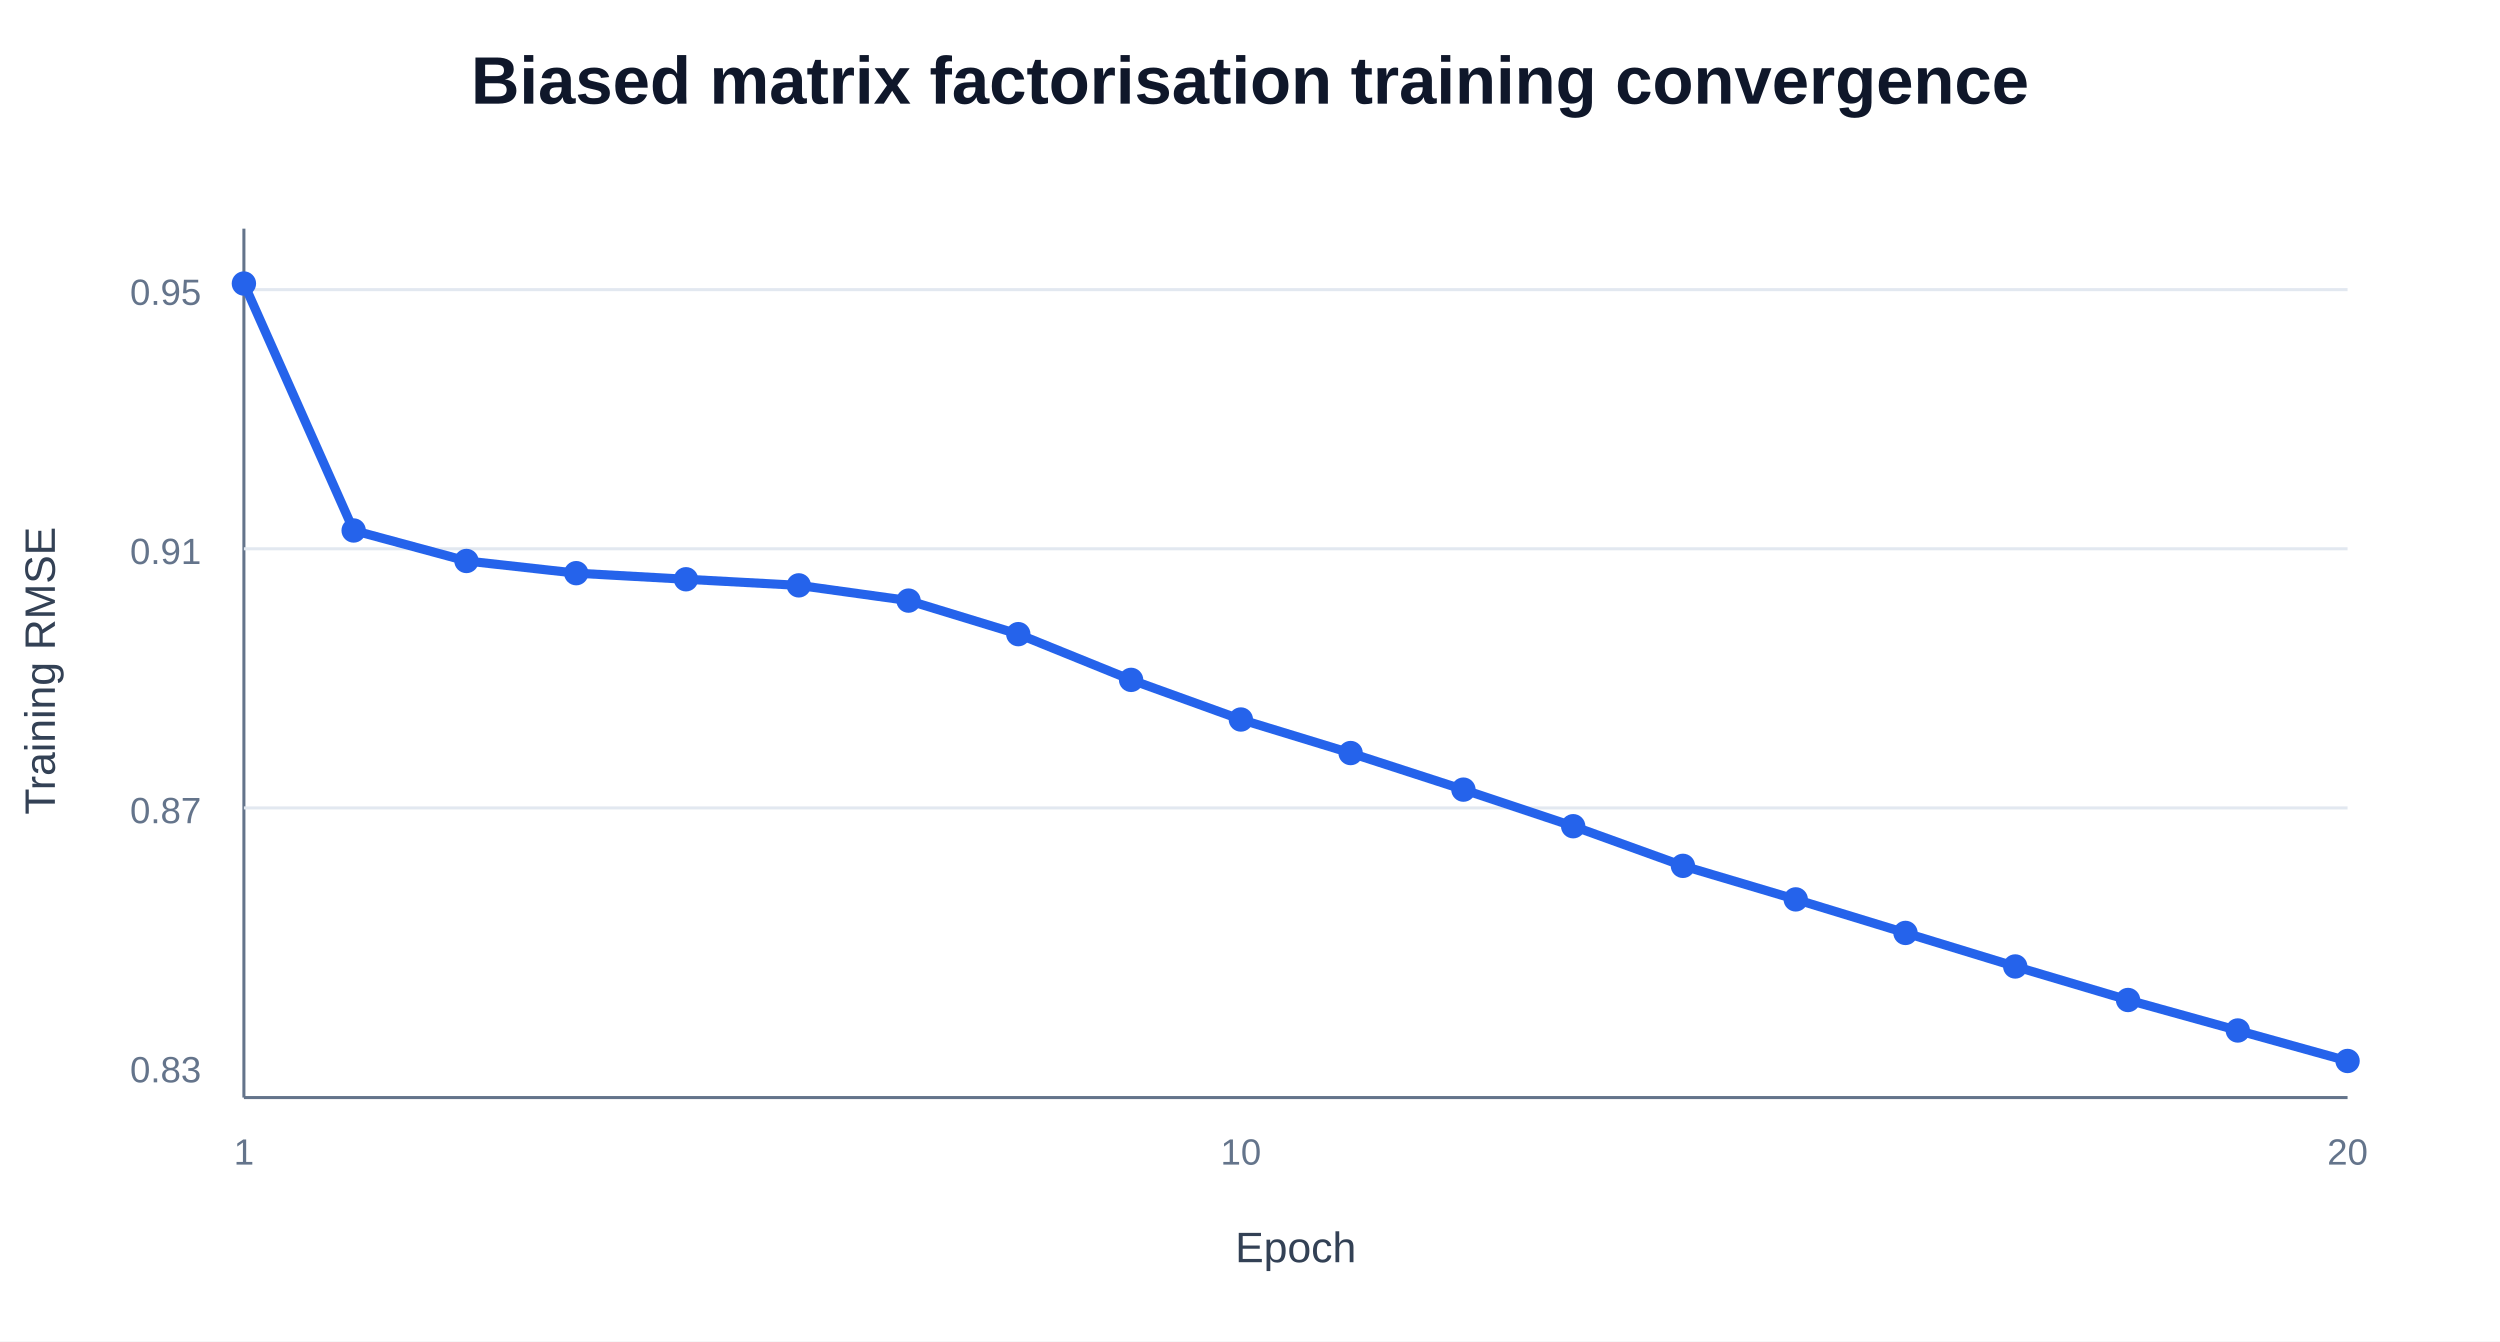
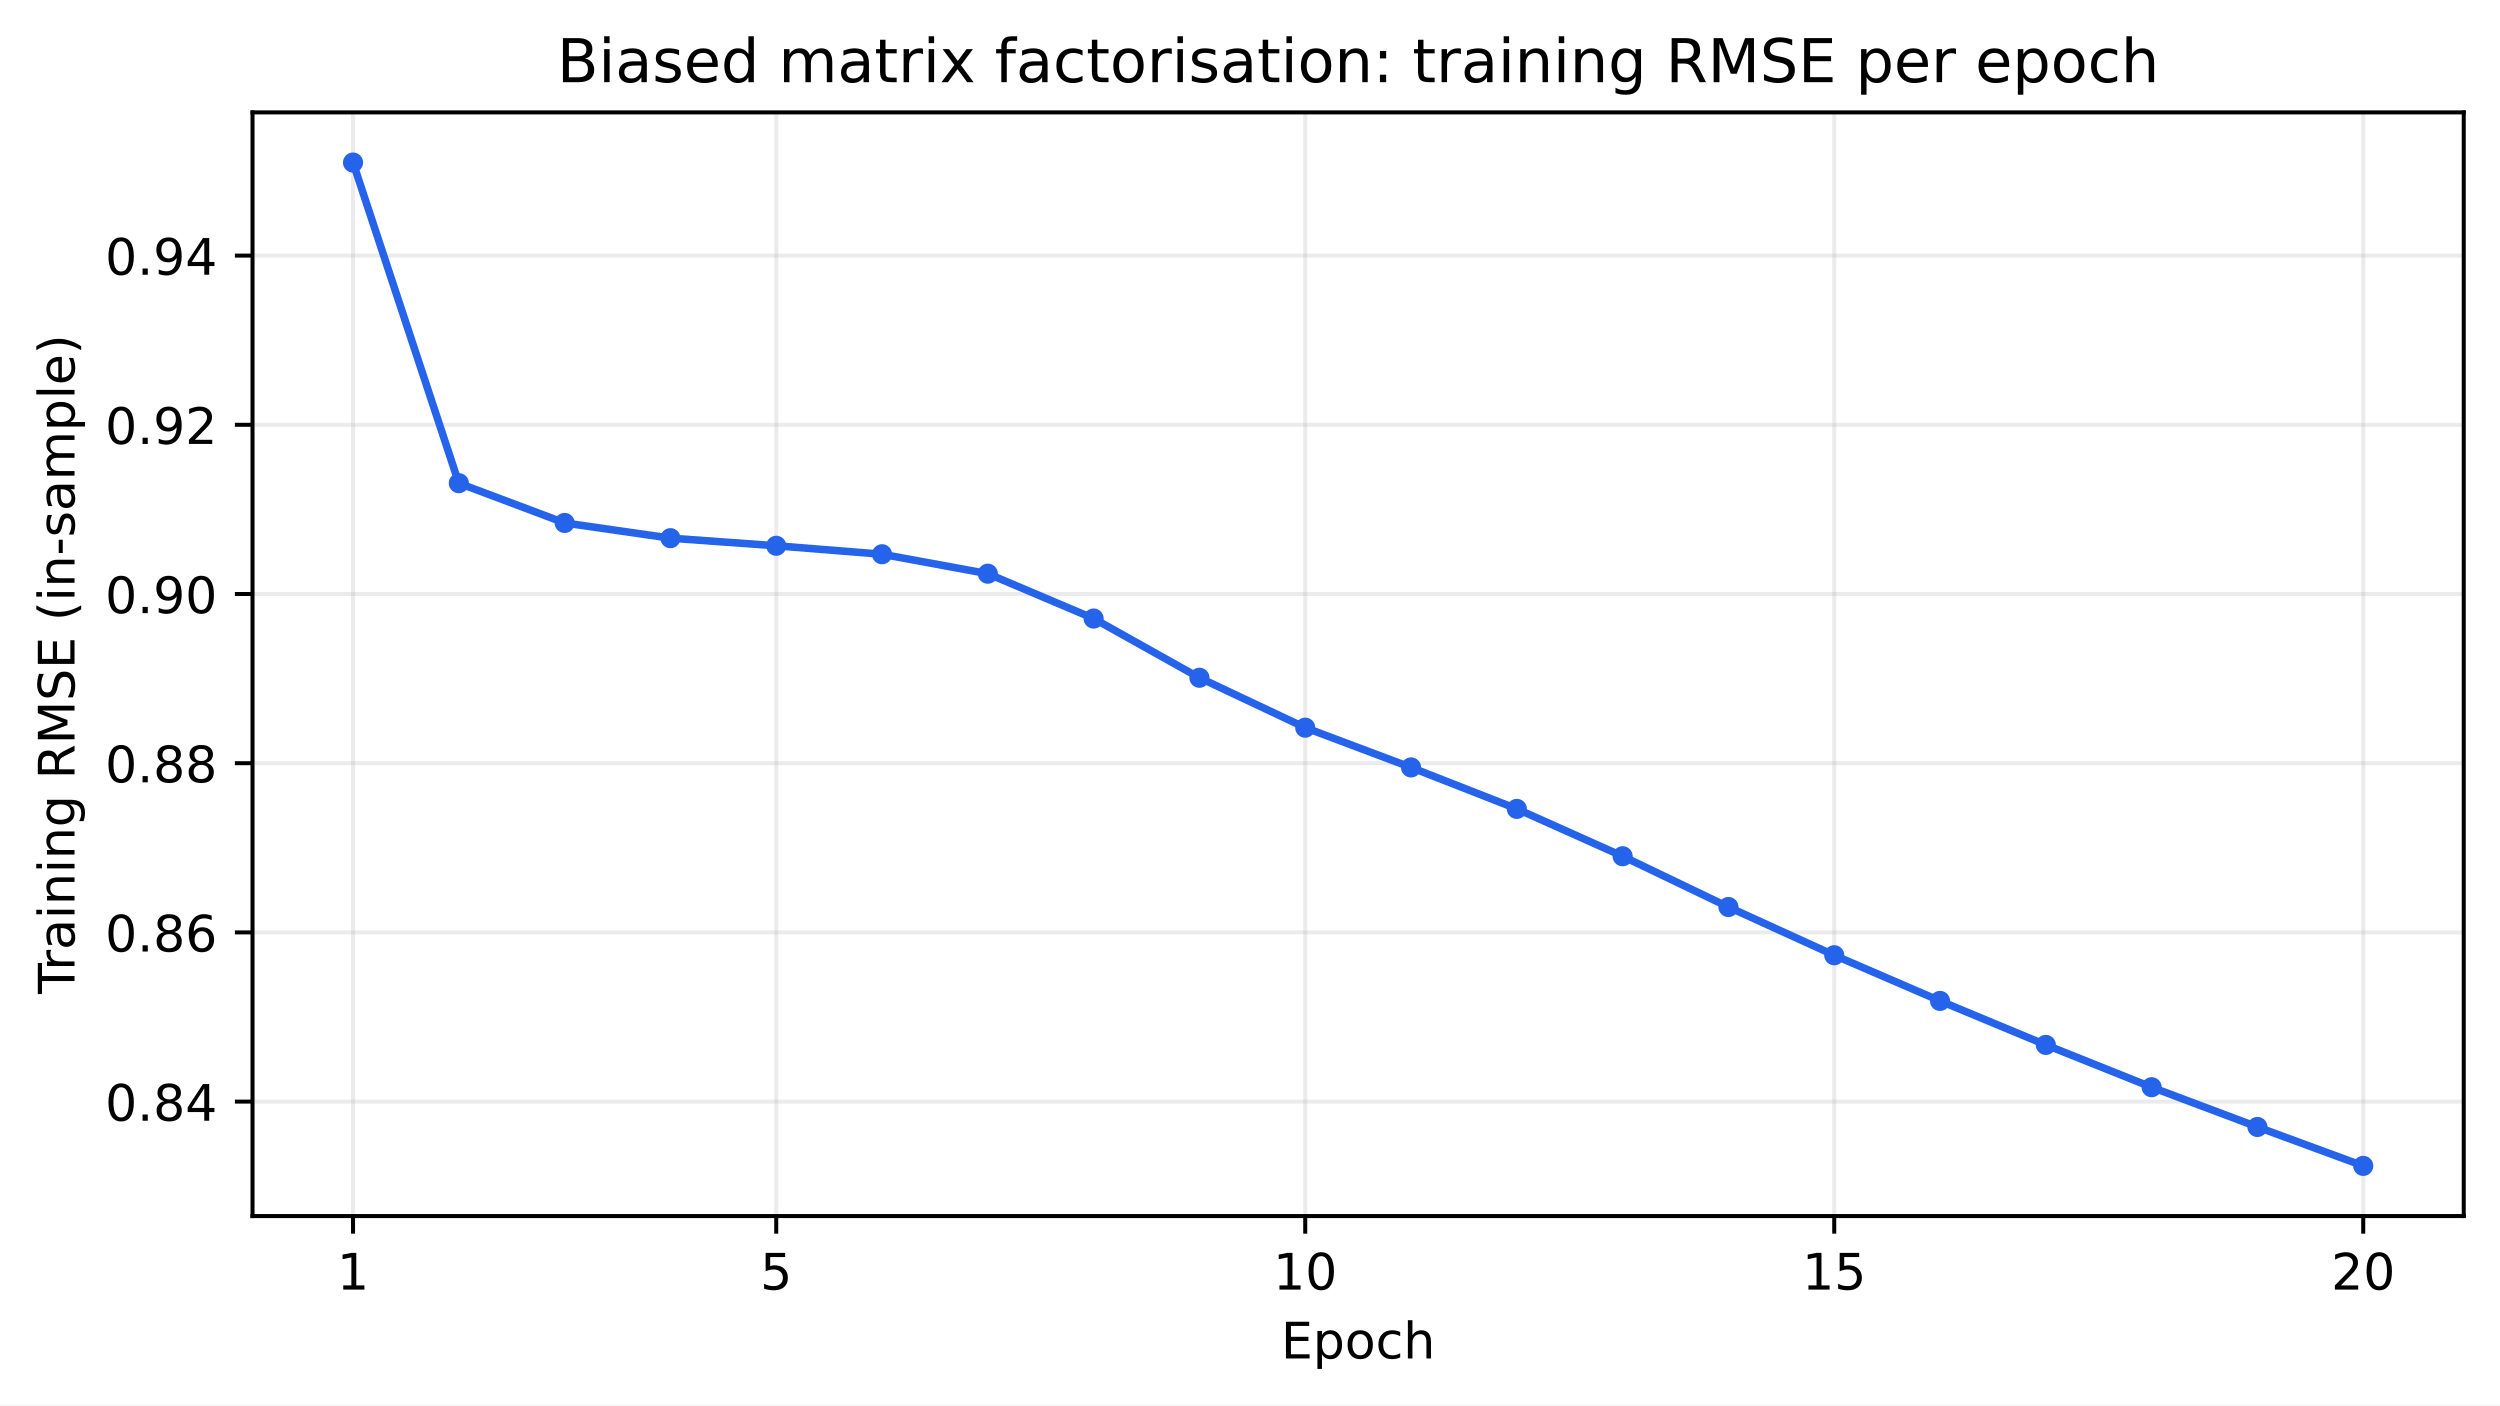
- <svg xmlns="http://www.w3.org/2000/svg" width="820" height="440" viewBox="0 0 820 440" role="img" aria-labelledby="title desc">
-   <rect width="820" height="440" fill="#ffffff" />
-   <g font-family="Arial, sans-serif">
-     <text x="410" y="34" text-anchor="middle" font-size="22" font-weight="700" fill="#0f172a">Biased matrix factorisation training convergence</text>
-     <line x1="80" y1="360" x2="770" y2="360" stroke="#64748b" />
-     <line x1="80" y1="75" x2="80" y2="360" stroke="#64748b" />
-     <line x1="80" y1="95" x2="770" y2="95" stroke="#e2e8f0" />
-     <line x1="80" y1="180" x2="770" y2="180" stroke="#e2e8f0" />
-     <line x1="80" y1="265" x2="770" y2="265" stroke="#e2e8f0" />
-     <text x="66" y="100" text-anchor="end" font-size="12" fill="#64748b">0.95</text>
-     <text x="66" y="185" text-anchor="end" font-size="12" fill="#64748b">0.91</text>
-     <text x="66" y="270" text-anchor="end" font-size="12" fill="#64748b">0.87</text>
-     <text x="66" y="355" text-anchor="end" font-size="12" fill="#64748b">0.83</text>
-     <polyline fill="none" stroke="#2563eb" stroke-width="3" points="80,93 116,174 153,184 189,188 225,190 262,192 298,197 334,208 371,223 407,236 443,247 480,259 516,271 552,284 589,295 625,306 661,317 698,328 734,338 770,348" />
-     <g fill="#2563eb">
-       <circle cx="80" cy="93" r="4" />
-       <circle cx="116" cy="174" r="4" />
-       <circle cx="153" cy="184" r="4" />
-       <circle cx="189" cy="188" r="4" />
-       <circle cx="225" cy="190" r="4" />
-       <circle cx="262" cy="192" r="4" />
-       <circle cx="298" cy="197" r="4" />
-       <circle cx="334" cy="208" r="4" />
-       <circle cx="371" cy="223" r="4" />
-       <circle cx="407" cy="236" r="4" />
-       <circle cx="443" cy="247" r="4" />
-       <circle cx="480" cy="259" r="4" />
-       <circle cx="516" cy="271" r="4" />
-       <circle cx="552" cy="284" r="4" />
-       <circle cx="589" cy="295" r="4" />
-       <circle cx="625" cy="306" r="4" />
-       <circle cx="661" cy="317" r="4" />
-       <circle cx="698" cy="328" r="4" />
-       <circle cx="734" cy="338" r="4" />
-       <circle cx="770" cy="348" r="4" />
+ <svg xmlns="http://www.w3.org/2000/svg" xmlns:xlink="http://www.w3.org/1999/xlink" width="496.434pt" height="279.034pt" viewBox="0 0 496.434 279.034" version="1.1">
+   <defs>
+     <style type="text/css">*{stroke-linejoin: round; stroke-linecap: butt}</style>
+   </defs>
+   <g id="figure_1">
+     <g id="patch_1">
+       <path d="M -0 279.034  L 496.434 279.034  L 496.434 0  L -0 0  z " style="fill: #ffffff" />
    </g>
-     <text x="80" y="382" text-anchor="middle" font-size="12" fill="#64748b">1</text>
-     <text x="407" y="382" text-anchor="middle" font-size="12" fill="#64748b">10</text>
-     <text x="770" y="382" text-anchor="middle" font-size="12" fill="#64748b">20</text>
-     <text x="425" y="414" text-anchor="middle" font-size="14" fill="#334155">Epoch</text>
-     <text x="18" y="220" transform="rotate(-90 18 220)" text-anchor="middle" font-size="14" fill="#334155">Training RMSE</text>
+     <g id="axes_1">
+       <g id="patch_2">
+         <path d="M 50.144 241.478  L 489.234 241.478  L 489.234 22.318  L 50.144 22.318  z " style="fill: #ffffff" />
+       </g>
+       <g id="matplotlib.axis_1">
+         <g id="xtick_1">
+           <g id="line2d_1">
+             <path d="M 70.102 241.478  L 70.102 22.318  " clip-path="url(#pf27627d671)" style="fill: none; stroke: #b0b0b0; stroke-opacity: 0.25; stroke-width: 0.8; stroke-linecap: square" />
+           </g>
+           <g id="line2d_2">
+             <defs>
+               <path id="m9d892652c9" d="M 0 0  L 0 3.5  " style="stroke: #000000; stroke-width: 0.8" />
+             </defs>
+             <g>
+               <use xlink:href="#m9d892652c9" x="70.102" y="241.478" style="stroke: #000000; stroke-width: 0.8" />
+             </g>
+           </g>
+           <g id="text_1">
+             <g transform="translate(66.92114 256.0766) scale(0.1 -0.1)">
+               <defs>
+                 <path id="DejaVuSans-31" d="M 794 531  L 1825 531  L 1825 4091  L 703 3866  L 703 4441  L 1819 4666  L 2450 4666  L 2450 531  L 3481 531  L 3481 0  L 794 0  L 794 531  z " transform="scale(0.015625)" />
+               </defs>
+               <use xlink:href="#DejaVuSans-31" />
+             </g>
+           </g>
+         </g>
+         <g id="xtick_2">
+           <g id="line2d_3">
+             <path d="M 154.139 241.478  L 154.139 22.318  " clip-path="url(#pf27627d671)" style="fill: none; stroke: #b0b0b0; stroke-opacity: 0.25; stroke-width: 0.8; stroke-linecap: square" />
+           </g>
+           <g id="line2d_4">
+             <g>
+               <use xlink:href="#m9d892652c9" x="154.139" y="241.478" style="stroke: #000000; stroke-width: 0.8" />
+             </g>
+           </g>
+           <g id="text_2">
+             <g transform="translate(150.9575 256.0766) scale(0.1 -0.1)">
+               <defs>
+                 <path id="DejaVuSans-35" d="M 691 4666  L 3169 4666  L 3169 4134  L 1269 4134  L 1269 2991  Q 1406 3038 1543 3061  Q 1681 3084 1819 3084  Q 2600 3084 3056 2656  Q 3513 2228 3513 1497  Q 3513 744 3044 326  Q 2575 -91 1722 -91  Q 1428 -91 1123 -41  Q 819 9 494 109  L 494 744  Q 775 591 1075 516  Q 1375 441 1709 441  Q 2250 441 2565 725  Q 2881 1009 2881 1497  Q 2881 1984 2565 2268  Q 2250 2553 1709 2553  Q 1456 2553 1204 2497  Q 953 2441 691 2322  L 691 4666  z " transform="scale(0.015625)" />
+               </defs>
+               <use xlink:href="#DejaVuSans-35" />
+             </g>
+           </g>
+         </g>
+         <g id="xtick_3">
+           <g id="line2d_5">
+             <path d="M 259.184 241.478  L 259.184 22.318  " clip-path="url(#pf27627d671)" style="fill: none; stroke: #b0b0b0; stroke-opacity: 0.25; stroke-width: 0.8; stroke-linecap: square" />
+           </g>
+           <g id="line2d_6">
+             <g>
+               <use xlink:href="#m9d892652c9" x="259.184" y="241.478" style="stroke: #000000; stroke-width: 0.8" />
+             </g>
+           </g>
+           <g id="text_3">
+             <g transform="translate(252.8217 256.0766) scale(0.1 -0.1)">
+               <defs>
+                 <path id="DejaVuSans-30" d="M 2034 4250  Q 1547 4250 1301 3770  Q 1056 3291 1056 2328  Q 1056 1369 1301 889  Q 1547 409 2034 409  Q 2525 409 2770 889  Q 3016 1369 3016 2328  Q 3016 3291 2770 3770  Q 2525 4250 2034 4250  z M 2034 4750  Q 2819 4750 3233 4129  Q 3647 3509 3647 2328  Q 3647 1150 3233 529  Q 2819 -91 2034 -91  Q 1250 -91 836 529  Q 422 1150 422 2328  Q 422 3509 836 4129  Q 1250 4750 2034 4750  z " transform="scale(0.015625)" />
+               </defs>
+               <use xlink:href="#DejaVuSans-31" />
+               <use xlink:href="#DejaVuSans-30" transform="translate(63.62305 0)" />
+             </g>
+           </g>
+         </g>
+         <g id="xtick_4">
+           <g id="line2d_7">
+             <path d="M 364.23 241.478  L 364.23 22.318  " clip-path="url(#pf27627d671)" style="fill: none; stroke: #b0b0b0; stroke-opacity: 0.25; stroke-width: 0.8; stroke-linecap: square" />
+           </g>
+           <g id="line2d_8">
+             <g>
+               <use xlink:href="#m9d892652c9" x="364.23" y="241.478" style="stroke: #000000; stroke-width: 0.8" />
+             </g>
+           </g>
+           <g id="text_4">
+             <g transform="translate(357.8672 256.0766) scale(0.1 -0.1)">
+               <use xlink:href="#DejaVuSans-31" />
+               <use xlink:href="#DejaVuSans-35" transform="translate(63.62305 0)" />
+             </g>
+           </g>
+         </g>
+         <g id="xtick_5">
+           <g id="line2d_9">
+             <path d="M 469.275 241.478  L 469.275 22.318  " clip-path="url(#pf27627d671)" style="fill: none; stroke: #b0b0b0; stroke-opacity: 0.25; stroke-width: 0.8; stroke-linecap: square" />
+           </g>
+           <g id="line2d_10">
+             <g>
+               <use xlink:href="#m9d892652c9" x="469.275" y="241.478" style="stroke: #000000; stroke-width: 0.8" />
+             </g>
+           </g>
+           <g id="text_5">
+             <g transform="translate(462.9126 256.0766) scale(0.1 -0.1)">
+               <defs>
+                 <path id="DejaVuSans-32" d="M 1228 531  L 3431 531  L 3431 0  L 469 0  L 469 531  Q 828 903 1448 1529  Q 2069 2156 2228 2338  Q 2531 2678 2651 2914  Q 2772 3150 2772 3378  Q 2772 3750 2511 3984  Q 2250 4219 1831 4219  Q 1534 4219 1204 4116  Q 875 4013 500 3803  L 500 4441  Q 881 4594 1212 4672  Q 1544 4750 1819 4750  Q 2544 4750 2975 4387  Q 3406 4025 3406 3419  Q 3406 3131 3298 2873  Q 3191 2616 2906 2266  Q 2828 2175 2409 1742  Q 1991 1309 1228 531  z " transform="scale(0.015625)" />
+               </defs>
+               <use xlink:href="#DejaVuSans-32" />
+               <use xlink:href="#DejaVuSans-30" transform="translate(63.62305 0)" />
+             </g>
+           </g>
+         </g>
+         <g id="text_6">
+           <g transform="translate(254.3778 269.7547) scale(0.1 -0.1)">
+             <defs>
+               <path id="DejaVuSans-45" d="M 628 4666  L 3578 4666  L 3578 4134  L 1259 4134  L 1259 2753  L 3481 2753  L 3481 2222  L 1259 2222  L 1259 531  L 3634 531  L 3634 0  L 628 0  L 628 4666  z " transform="scale(0.015625)" />
+               <path id="DejaVuSans-70" d="M 1159 525  L 1159 -1331  L 581 -1331  L 581 3500  L 1159 3500  L 1159 2969  Q 1341 3281 1617 3432  Q 1894 3584 2278 3584  Q 2916 3584 3314 3078  Q 3713 2572 3713 1747  Q 3713 922 3314 415  Q 2916 -91 2278 -91  Q 1894 -91 1617 61  Q 1341 213 1159 525  z M 3116 1747  Q 3116 2381 2855 2742  Q 2594 3103 2138 3103  Q 1681 3103 1420 2742  Q 1159 2381 1159 1747  Q 1159 1113 1420 752  Q 1681 391 2138 391  Q 2594 391 2855 752  Q 3116 1113 3116 1747  z " transform="scale(0.015625)" />
+               <path id="DejaVuSans-6f" d="M 1959 3097  Q 1497 3097 1228 2736  Q 959 2375 959 1747  Q 959 1119 1226 758  Q 1494 397 1959 397  Q 2419 397 2687 759  Q 2956 1122 2956 1747  Q 2956 2369 2687 2733  Q 2419 3097 1959 3097  z M 1959 3584  Q 2709 3584 3137 3096  Q 3566 2609 3566 1747  Q 3566 888 3137 398  Q 2709 -91 1959 -91  Q 1206 -91 779 398  Q 353 888 353 1747  Q 353 2609 779 3096  Q 1206 3584 1959 3584  z " transform="scale(0.015625)" />
+               <path id="DejaVuSans-63" d="M 3122 3366  L 3122 2828  Q 2878 2963 2633 3030  Q 2388 3097 2138 3097  Q 1578 3097 1268 2742  Q 959 2388 959 1747  Q 959 1106 1268 751  Q 1578 397 2138 397  Q 2388 397 2633 464  Q 2878 531 3122 666  L 3122 134  Q 2881 22 2623 -34  Q 2366 -91 2075 -91  Q 1284 -91 818 406  Q 353 903 353 1747  Q 353 2603 823 3093  Q 1294 3584 2113 3584  Q 2378 3584 2631 3529  Q 2884 3475 3122 3366  z " transform="scale(0.015625)" />
+               <path id="DejaVuSans-68" d="M 3513 2113  L 3513 0  L 2938 0  L 2938 2094  Q 2938 2591 2744 2837  Q 2550 3084 2163 3084  Q 1697 3084 1428 2787  Q 1159 2491 1159 1978  L 1159 0  L 581 0  L 581 4863  L 1159 4863  L 1159 2956  Q 1366 3272 1645 3428  Q 1925 3584 2291 3584  Q 2894 3584 3203 3211  Q 3513 2838 3513 2113  z " transform="scale(0.015625)" />
+             </defs>
+             <use xlink:href="#DejaVuSans-45" />
+             <use xlink:href="#DejaVuSans-70" transform="translate(63.18359 0)" />
+             <use xlink:href="#DejaVuSans-6f" transform="translate(126.6602 0)" />
+             <use xlink:href="#DejaVuSans-63" transform="translate(187.8418 0)" />
+             <use xlink:href="#DejaVuSans-68" transform="translate(242.8223 0)" />
+           </g>
+         </g>
+       </g>
+       <g id="matplotlib.axis_2">
+         <g id="ytick_1">
+           <g id="line2d_11">
+             <path d="M 50.144 218.749  L 489.234 218.749  " clip-path="url(#pf27627d671)" style="fill: none; stroke: #b0b0b0; stroke-opacity: 0.25; stroke-width: 0.8; stroke-linecap: square" />
+           </g>
+           <g id="line2d_12">
+             <defs>
+               <path id="mafe757df7a" d="M 0 0  L -3.5 0  " style="stroke: #000000; stroke-width: 0.8" />
+             </defs>
+             <g>
+               <use xlink:href="#mafe757df7a" x="50.144" y="218.749" style="stroke: #000000; stroke-width: 0.8" />
+             </g>
+           </g>
+           <g id="text_7">
+             <g transform="translate(20.87813 222.5483) scale(0.1 -0.1)">
+               <defs>
+                 <path id="DejaVuSans-2e" d="M 684 794  L 1344 794  L 1344 0  L 684 0  L 684 794  z " transform="scale(0.015625)" />
+                 <path id="DejaVuSans-38" d="M 2034 2216  Q 1584 2216 1326 1975  Q 1069 1734 1069 1313  Q 1069 891 1326 650  Q 1584 409 2034 409  Q 2484 409 2743 651  Q 3003 894 3003 1313  Q 3003 1734 2745 1975  Q 2488 2216 2034 2216  z M 1403 2484  Q 997 2584 770 2862  Q 544 3141 544 3541  Q 544 4100 942 4425  Q 1341 4750 2034 4750  Q 2731 4750 3128 4425  Q 3525 4100 3525 3541  Q 3525 3141 3298 2862  Q 3072 2584 2669 2484  Q 3125 2378 3379 2068  Q 3634 1759 3634 1313  Q 3634 634 3220 271  Q 2806 -91 2034 -91  Q 1263 -91 848 271  Q 434 634 434 1313  Q 434 1759 690 2068  Q 947 2378 1403 2484  z M 1172 3481  Q 1172 3119 1398 2916  Q 1625 2713 2034 2713  Q 2441 2713 2670 2916  Q 2900 3119 2900 3481  Q 2900 3844 2670 4047  Q 2441 4250 2034 4250  Q 1625 4250 1398 4047  Q 1172 3844 1172 3481  z " transform="scale(0.015625)" />
+                 <path id="DejaVuSans-34" d="M 2419 4116  L 825 1625  L 2419 1625  L 2419 4116  z M 2253 4666  L 3047 4666  L 3047 1625  L 3713 1625  L 3713 1100  L 3047 1100  L 3047 0  L 2419 0  L 2419 1100  L 313 1100  L 313 1709  L 2253 4666  z " transform="scale(0.015625)" />
+               </defs>
+               <use xlink:href="#DejaVuSans-30" />
+               <use xlink:href="#DejaVuSans-2e" transform="translate(63.62305 0)" />
+               <use xlink:href="#DejaVuSans-38" transform="translate(95.41016 0)" />
+               <use xlink:href="#DejaVuSans-34" transform="translate(159.0332 0)" />
+             </g>
+           </g>
+         </g>
+         <g id="ytick_2">
+           <g id="line2d_13">
+             <path d="M 50.144 185.151  L 489.234 185.151  " clip-path="url(#pf27627d671)" style="fill: none; stroke: #b0b0b0; stroke-opacity: 0.25; stroke-width: 0.8; stroke-linecap: square" />
+           </g>
+           <g id="line2d_14">
+             <g>
+               <use xlink:href="#mafe757df7a" x="50.144" y="185.151" style="stroke: #000000; stroke-width: 0.8" />
+             </g>
+           </g>
+           <g id="text_8">
+             <g transform="translate(20.87813 188.9502) scale(0.1 -0.1)">
+               <defs>
+                 <path id="DejaVuSans-36" d="M 2113 2584  Q 1688 2584 1439 2293  Q 1191 2003 1191 1497  Q 1191 994 1439 701  Q 1688 409 2113 409  Q 2538 409 2786 701  Q 3034 994 3034 1497  Q 3034 2003 2786 2293  Q 2538 2584 2113 2584  z M 3366 4563  L 3366 3988  Q 3128 4100 2886 4159  Q 2644 4219 2406 4219  Q 1781 4219 1451 3797  Q 1122 3375 1075 2522  Q 1259 2794 1537 2939  Q 1816 3084 2150 3084  Q 2853 3084 3261 2657  Q 3669 2231 3669 1497  Q 3669 778 3244 343  Q 2819 -91 2113 -91  Q 1303 -91 875 529  Q 447 1150 447 2328  Q 447 3434 972 4092  Q 1497 4750 2381 4750  Q 2619 4750 2861 4703  Q 3103 4656 3366 4563  z " transform="scale(0.015625)" />
+               </defs>
+               <use xlink:href="#DejaVuSans-30" />
+               <use xlink:href="#DejaVuSans-2e" transform="translate(63.62305 0)" />
+               <use xlink:href="#DejaVuSans-38" transform="translate(95.41016 0)" />
+               <use xlink:href="#DejaVuSans-36" transform="translate(159.0332 0)" />
+             </g>
+           </g>
+         </g>
+         <g id="ytick_3">
+           <g id="line2d_15">
+             <path d="M 50.144 151.553  L 489.234 151.553  " clip-path="url(#pf27627d671)" style="fill: none; stroke: #b0b0b0; stroke-opacity: 0.25; stroke-width: 0.8; stroke-linecap: square" />
+           </g>
+           <g id="line2d_16">
+             <g>
+               <use xlink:href="#mafe757df7a" x="50.144" y="151.553" style="stroke: #000000; stroke-width: 0.8" />
+             </g>
+           </g>
+           <g id="text_9">
+             <g transform="translate(20.87813 155.3522) scale(0.1 -0.1)">
+               <use xlink:href="#DejaVuSans-30" />
+               <use xlink:href="#DejaVuSans-2e" transform="translate(63.62305 0)" />
+               <use xlink:href="#DejaVuSans-38" transform="translate(95.41016 0)" />
+               <use xlink:href="#DejaVuSans-38" transform="translate(159.0332 0)" />
+             </g>
+           </g>
+         </g>
+         <g id="ytick_4">
+           <g id="line2d_17">
+             <path d="M 50.144 117.955  L 489.234 117.955  " clip-path="url(#pf27627d671)" style="fill: none; stroke: #b0b0b0; stroke-opacity: 0.25; stroke-width: 0.8; stroke-linecap: square" />
+           </g>
+           <g id="line2d_18">
+             <g>
+               <use xlink:href="#mafe757df7a" x="50.144" y="117.955" style="stroke: #000000; stroke-width: 0.8" />
+             </g>
+           </g>
+           <g id="text_10">
+             <g transform="translate(20.87813 121.7542) scale(0.1 -0.1)">
+               <defs>
+                 <path id="DejaVuSans-39" d="M 703 97  L 703 672  Q 941 559 1184 500  Q 1428 441 1663 441  Q 2288 441 2617 861  Q 2947 1281 2994 2138  Q 2813 1869 2534 1725  Q 2256 1581 1919 1581  Q 1219 1581 811 2004  Q 403 2428 403 3163  Q 403 3881 828 4315  Q 1253 4750 1959 4750  Q 2769 4750 3195 4129  Q 3622 3509 3622 2328  Q 3622 1225 3098 567  Q 2575 -91 1691 -91  Q 1453 -91 1209 -44  Q 966 3 703 97  z M 1959 2075  Q 2384 2075 2632 2365  Q 2881 2656 2881 3163  Q 2881 3666 2632 3958  Q 2384 4250 1959 4250  Q 1534 4250 1286 3958  Q 1038 3666 1038 3163  Q 1038 2656 1286 2365  Q 1534 2075 1959 2075  z " transform="scale(0.015625)" />
+               </defs>
+               <use xlink:href="#DejaVuSans-30" />
+               <use xlink:href="#DejaVuSans-2e" transform="translate(63.62305 0)" />
+               <use xlink:href="#DejaVuSans-39" transform="translate(95.41016 0)" />
+               <use xlink:href="#DejaVuSans-30" transform="translate(159.0332 0)" />
+             </g>
+           </g>
+         </g>
+         <g id="ytick_5">
+           <g id="line2d_19">
+             <path d="M 50.144 84.357  L 489.234 84.357  " clip-path="url(#pf27627d671)" style="fill: none; stroke: #b0b0b0; stroke-opacity: 0.25; stroke-width: 0.8; stroke-linecap: square" />
+           </g>
+           <g id="line2d_20">
+             <g>
+               <use xlink:href="#mafe757df7a" x="50.144" y="84.357" style="stroke: #000000; stroke-width: 0.8" />
+             </g>
+           </g>
+           <g id="text_11">
+             <g transform="translate(20.87813 88.15612) scale(0.1 -0.1)">
+               <use xlink:href="#DejaVuSans-30" />
+               <use xlink:href="#DejaVuSans-2e" transform="translate(63.62305 0)" />
+               <use xlink:href="#DejaVuSans-39" transform="translate(95.41016 0)" />
+               <use xlink:href="#DejaVuSans-32" transform="translate(159.0332 0)" />
+             </g>
+           </g>
+         </g>
+         <g id="ytick_6">
+           <g id="line2d_21">
+             <path d="M 50.144 50.759  L 489.234 50.759  " clip-path="url(#pf27627d671)" style="fill: none; stroke: #b0b0b0; stroke-opacity: 0.25; stroke-width: 0.8; stroke-linecap: square" />
+           </g>
+           <g id="line2d_22">
+             <g>
+               <use xlink:href="#mafe757df7a" x="50.144" y="50.759" style="stroke: #000000; stroke-width: 0.8" />
+             </g>
+           </g>
+           <g id="text_12">
+             <g transform="translate(20.87813 54.55808) scale(0.1 -0.1)">
+               <use xlink:href="#DejaVuSans-30" />
+               <use xlink:href="#DejaVuSans-2e" transform="translate(63.62305 0)" />
+               <use xlink:href="#DejaVuSans-39" transform="translate(95.41016 0)" />
+               <use xlink:href="#DejaVuSans-34" transform="translate(159.0332 0)" />
+             </g>
+           </g>
+         </g>
+         <g id="text_13">
+           <g transform="translate(14.79844 197.3661) rotate(-90) scale(0.1 -0.1)">
+             <defs>
+               <path id="DejaVuSans-54" d="M -19 4666  L 3928 4666  L 3928 4134  L 2272 4134  L 2272 0  L 1638 0  L 1638 4134  L -19 4134  L -19 4666  z " transform="scale(0.015625)" />
+               <path id="DejaVuSans-72" d="M 2631 2963  Q 2534 3019 2420 3045  Q 2306 3072 2169 3072  Q 1681 3072 1420 2755  Q 1159 2438 1159 1844  L 1159 0  L 581 0  L 581 3500  L 1159 3500  L 1159 2956  Q 1341 3275 1631 3429  Q 1922 3584 2338 3584  Q 2397 3584 2469 3576  Q 2541 3569 2628 3553  L 2631 2963  z " transform="scale(0.015625)" />
+               <path id="DejaVuSans-61" d="M 2194 1759  Q 1497 1759 1228 1600  Q 959 1441 959 1056  Q 959 750 1161 570  Q 1363 391 1709 391  Q 2188 391 2477 730  Q 2766 1069 2766 1631  L 2766 1759  L 2194 1759  z M 3341 1997  L 3341 0  L 2766 0  L 2766 531  Q 2569 213 2275 61  Q 1981 -91 1556 -91  Q 1019 -91 701 211  Q 384 513 384 1019  Q 384 1609 779 1909  Q 1175 2209 1959 2209  L 2766 2209  L 2766 2266  Q 2766 2663 2505 2880  Q 2244 3097 1772 3097  Q 1472 3097 1187 3025  Q 903 2953 641 2809  L 641 3341  Q 956 3463 1253 3523  Q 1550 3584 1831 3584  Q 2591 3584 2966 3190  Q 3341 2797 3341 1997  z " transform="scale(0.015625)" />
+               <path id="DejaVuSans-69" d="M 603 3500  L 1178 3500  L 1178 0  L 603 0  L 603 3500  z M 603 4863  L 1178 4863  L 1178 4134  L 603 4134  L 603 4863  z " transform="scale(0.015625)" />
+               <path id="DejaVuSans-6e" d="M 3513 2113  L 3513 0  L 2938 0  L 2938 2094  Q 2938 2591 2744 2837  Q 2550 3084 2163 3084  Q 1697 3084 1428 2787  Q 1159 2491 1159 1978  L 1159 0  L 581 0  L 581 3500  L 1159 3500  L 1159 2956  Q 1366 3272 1645 3428  Q 1925 3584 2291 3584  Q 2894 3584 3203 3211  Q 3513 2838 3513 2113  z " transform="scale(0.015625)" />
+               <path id="DejaVuSans-67" d="M 2906 1791  Q 2906 2416 2648 2759  Q 2391 3103 1925 3103  Q 1463 3103 1205 2759  Q 947 2416 947 1791  Q 947 1169 1205 825  Q 1463 481 1925 481  Q 2391 481 2648 825  Q 2906 1169 2906 1791  z M 3481 434  Q 3481 -459 3084 -895  Q 2688 -1331 1869 -1331  Q 1566 -1331 1297 -1286  Q 1028 -1241 775 -1147  L 775 -588  Q 1028 -725 1275 -790  Q 1522 -856 1778 -856  Q 2344 -856 2625 -561  Q 2906 -266 2906 331  L 2906 616  Q 2728 306 2450 153  Q 2172 0 1784 0  Q 1141 0 747 490  Q 353 981 353 1791  Q 353 2603 747 3093  Q 1141 3584 1784 3584  Q 2172 3584 2450 3431  Q 2728 3278 2906 2969  L 2906 3500  L 3481 3500  L 3481 434  z " transform="scale(0.015625)" />
+               <path id="DejaVuSans-20" transform="scale(0.015625)" />
+               <path id="DejaVuSans-52" d="M 2841 2188  Q 3044 2119 3236 1894  Q 3428 1669 3622 1275  L 4263 0  L 3584 0  L 2988 1197  Q 2756 1666 2539 1819  Q 2322 1972 1947 1972  L 1259 1972  L 1259 0  L 628 0  L 628 4666  L 2053 4666  Q 2853 4666 3247 4331  Q 3641 3997 3641 3322  Q 3641 2881 3436 2590  Q 3231 2300 2841 2188  z M 1259 4147  L 1259 2491  L 2053 2491  Q 2509 2491 2742 2702  Q 2975 2913 2975 3322  Q 2975 3731 2742 3939  Q 2509 4147 2053 4147  L 1259 4147  z " transform="scale(0.015625)" />
+               <path id="DejaVuSans-4d" d="M 628 4666  L 1569 4666  L 2759 1491  L 3956 4666  L 4897 4666  L 4897 0  L 4281 0  L 4281 4097  L 3078 897  L 2444 897  L 1241 4097  L 1241 0  L 628 0  L 628 4666  z " transform="scale(0.015625)" />
+               <path id="DejaVuSans-53" d="M 3425 4513  L 3425 3897  Q 3066 4069 2747 4153  Q 2428 4238 2131 4238  Q 1616 4238 1336 4038  Q 1056 3838 1056 3469  Q 1056 3159 1242 3001  Q 1428 2844 1947 2747  L 2328 2669  Q 3034 2534 3370 2195  Q 3706 1856 3706 1288  Q 3706 609 3251 259  Q 2797 -91 1919 -91  Q 1588 -91 1214 -16  Q 841 59 441 206  L 441 856  Q 825 641 1194 531  Q 1563 422 1919 422  Q 2459 422 2753 634  Q 3047 847 3047 1241  Q 3047 1584 2836 1778  Q 2625 1972 2144 2069  L 1759 2144  Q 1053 2284 737 2584  Q 422 2884 422 3419  Q 422 4038 858 4394  Q 1294 4750 2059 4750  Q 2388 4750 2728 4690  Q 3069 4631 3425 4513  z " transform="scale(0.015625)" />
+               <path id="DejaVuSans-28" d="M 1984 4856  Q 1566 4138 1362 3434  Q 1159 2731 1159 2009  Q 1159 1288 1364 580  Q 1569 -128 1984 -844  L 1484 -844  Q 1016 -109 783 600  Q 550 1309 550 2009  Q 550 2706 781 3412  Q 1013 4119 1484 4856  L 1984 4856  z " transform="scale(0.015625)" />
+               <path id="DejaVuSans-2d" d="M 313 2009  L 1997 2009  L 1997 1497  L 313 1497  L 313 2009  z " transform="scale(0.015625)" />
+               <path id="DejaVuSans-73" d="M 2834 3397  L 2834 2853  Q 2591 2978 2328 3040  Q 2066 3103 1784 3103  Q 1356 3103 1142 2972  Q 928 2841 928 2578  Q 928 2378 1081 2264  Q 1234 2150 1697 2047  L 1894 2003  Q 2506 1872 2764 1633  Q 3022 1394 3022 966  Q 3022 478 2636 193  Q 2250 -91 1575 -91  Q 1294 -91 989 -36  Q 684 19 347 128  L 347 722  Q 666 556 975 473  Q 1284 391 1588 391  Q 1994 391 2212 530  Q 2431 669 2431 922  Q 2431 1156 2273 1281  Q 2116 1406 1581 1522  L 1381 1569  Q 847 1681 609 1914  Q 372 2147 372 2553  Q 372 3047 722 3315  Q 1072 3584 1716 3584  Q 2034 3584 2315 3537  Q 2597 3491 2834 3397  z " transform="scale(0.015625)" />
+               <path id="DejaVuSans-6d" d="M 3328 2828  Q 3544 3216 3844 3400  Q 4144 3584 4550 3584  Q 5097 3584 5394 3201  Q 5691 2819 5691 2113  L 5691 0  L 5113 0  L 5113 2094  Q 5113 2597 4934 2840  Q 4756 3084 4391 3084  Q 3944 3084 3684 2787  Q 3425 2491 3425 1978  L 3425 0  L 2847 0  L 2847 2094  Q 2847 2600 2669 2842  Q 2491 3084 2119 3084  Q 1678 3084 1418 2786  Q 1159 2488 1159 1978  L 1159 0  L 581 0  L 581 3500  L 1159 3500  L 1159 2956  Q 1356 3278 1631 3431  Q 1906 3584 2284 3584  Q 2666 3584 2933 3390  Q 3200 3197 3328 2828  z " transform="scale(0.015625)" />
+               <path id="DejaVuSans-6c" d="M 603 4863  L 1178 4863  L 1178 0  L 603 0  L 603 4863  z " transform="scale(0.015625)" />
+               <path id="DejaVuSans-65" d="M 3597 1894  L 3597 1613  L 953 1613  Q 991 1019 1311 708  Q 1631 397 2203 397  Q 2534 397 2845 478  Q 3156 559 3463 722  L 3463 178  Q 3153 47 2828 -22  Q 2503 -91 2169 -91  Q 1331 -91 842 396  Q 353 884 353 1716  Q 353 2575 817 3079  Q 1281 3584 2069 3584  Q 2775 3584 3186 3129  Q 3597 2675 3597 1894  z M 3022 2063  Q 3016 2534 2758 2815  Q 2500 3097 2075 3097  Q 1594 3097 1305 2825  Q 1016 2553 972 2059  L 3022 2063  z " transform="scale(0.015625)" />
+               <path id="DejaVuSans-29" d="M 513 4856  L 1013 4856  Q 1481 4119 1714 3412  Q 1947 2706 1947 2009  Q 1947 1309 1714 600  Q 1481 -109 1013 -844  L 513 -844  Q 928 -128 1133 580  Q 1338 1288 1338 2009  Q 1338 2731 1133 3434  Q 928 4138 513 4856  z " transform="scale(0.015625)" />
+             </defs>
+             <use xlink:href="#DejaVuSans-54" />
+             <use xlink:href="#DejaVuSans-72" transform="translate(46.33398 0)" />
+             <use xlink:href="#DejaVuSans-61" transform="translate(87.44727 0)" />
+             <use xlink:href="#DejaVuSans-69" transform="translate(148.7266 0)" />
+             <use xlink:href="#DejaVuSans-6e" transform="translate(176.5098 0)" />
+             <use xlink:href="#DejaVuSans-69" transform="translate(239.8887 0)" />
+             <use xlink:href="#DejaVuSans-6e" transform="translate(267.6719 0)" />
+             <use xlink:href="#DejaVuSans-67" transform="translate(331.0508 0)" />
+             <use xlink:href="#DejaVuSans-20" transform="translate(394.5273 0)" />
+             <use xlink:href="#DejaVuSans-52" transform="translate(426.3145 0)" />
+             <use xlink:href="#DejaVuSans-4d" transform="translate(495.7969 0)" />
+             <use xlink:href="#DejaVuSans-53" transform="translate(582.0762 0)" />
+             <use xlink:href="#DejaVuSans-45" transform="translate(645.5527 0)" />
+             <use xlink:href="#DejaVuSans-20" transform="translate(708.7363 0)" />
+             <use xlink:href="#DejaVuSans-28" transform="translate(740.5234 0)" />
+             <use xlink:href="#DejaVuSans-69" transform="translate(779.5371 0)" />
+             <use xlink:href="#DejaVuSans-6e" transform="translate(807.3203 0)" />
+             <use xlink:href="#DejaVuSans-2d" transform="translate(870.6992 0)" />
+             <use xlink:href="#DejaVuSans-73" transform="translate(906.7832 0)" />
+             <use xlink:href="#DejaVuSans-61" transform="translate(958.8828 0)" />
+             <use xlink:href="#DejaVuSans-6d" transform="translate(1020.162 0)" />
+             <use xlink:href="#DejaVuSans-70" transform="translate(1117.574 0)" />
+             <use xlink:href="#DejaVuSans-6c" transform="translate(1181.051 0)" />
+             <use xlink:href="#DejaVuSans-65" transform="translate(1208.834 0)" />
+             <use xlink:href="#DejaVuSans-29" transform="translate(1270.357 0)" />
+           </g>
+         </g>
+       </g>
+       <g id="line2d_23">
+         <path d="M 70.102 32.28  L 91.111 95.948  L 112.121 103.844  L 133.13 106.868  L 154.139 108.379  L 175.148 110.059  L 196.157 113.923  L 217.166 122.827  L 238.175 134.586  L 259.184 144.497  L 280.193 152.393  L 301.202 160.624  L 322.211 170.032  L 343.221 180.111  L 364.23 189.687  L 385.239 198.758  L 406.248 207.494  L 427.257 215.893  L 448.266 223.789  L 469.275 231.516  " clip-path="url(#pf27627d671)" style="fill: none; stroke: #2563eb; stroke-width: 1.5; stroke-linecap: square" />
+         <defs>
+           <path id="mba4b6e800f" d="M 0 1.5  C 0.398 1.5 0.779 1.342 1.061 1.061  C 1.342 0.779 1.5 0.398 1.5 0  C 1.5 -0.398 1.342 -0.779 1.061 -1.061  C 0.779 -1.342 0.398 -1.5 0 -1.5  C -0.398 -1.5 -0.779 -1.342 -1.061 -1.061  C -1.342 -0.779 -1.5 -0.398 -1.5 0  C -1.5 0.398 -1.342 0.779 -1.061 1.061  C -0.779 1.342 -0.398 1.5 0 1.5  z " style="stroke: #2563eb" />
+         </defs>
+         <g clip-path="url(#pf27627d671)">
+           <use xlink:href="#mba4b6e800f" x="70.102" y="32.28" style="fill: #2563eb; stroke: #2563eb" />
+           <use xlink:href="#mba4b6e800f" x="91.111" y="95.948" style="fill: #2563eb; stroke: #2563eb" />
+           <use xlink:href="#mba4b6e800f" x="112.121" y="103.844" style="fill: #2563eb; stroke: #2563eb" />
+           <use xlink:href="#mba4b6e800f" x="133.13" y="106.868" style="fill: #2563eb; stroke: #2563eb" />
+           <use xlink:href="#mba4b6e800f" x="154.139" y="108.379" style="fill: #2563eb; stroke: #2563eb" />
+           <use xlink:href="#mba4b6e800f" x="175.148" y="110.059" style="fill: #2563eb; stroke: #2563eb" />
+           <use xlink:href="#mba4b6e800f" x="196.157" y="113.923" style="fill: #2563eb; stroke: #2563eb" />
+           <use xlink:href="#mba4b6e800f" x="217.166" y="122.827" style="fill: #2563eb; stroke: #2563eb" />
+           <use xlink:href="#mba4b6e800f" x="238.175" y="134.586" style="fill: #2563eb; stroke: #2563eb" />
+           <use xlink:href="#mba4b6e800f" x="259.184" y="144.497" style="fill: #2563eb; stroke: #2563eb" />
+           <use xlink:href="#mba4b6e800f" x="280.193" y="152.393" style="fill: #2563eb; stroke: #2563eb" />
+           <use xlink:href="#mba4b6e800f" x="301.202" y="160.624" style="fill: #2563eb; stroke: #2563eb" />
+           <use xlink:href="#mba4b6e800f" x="322.211" y="170.032" style="fill: #2563eb; stroke: #2563eb" />
+           <use xlink:href="#mba4b6e800f" x="343.221" y="180.111" style="fill: #2563eb; stroke: #2563eb" />
+           <use xlink:href="#mba4b6e800f" x="364.23" y="189.687" style="fill: #2563eb; stroke: #2563eb" />
+           <use xlink:href="#mba4b6e800f" x="385.239" y="198.758" style="fill: #2563eb; stroke: #2563eb" />
+           <use xlink:href="#mba4b6e800f" x="406.248" y="207.494" style="fill: #2563eb; stroke: #2563eb" />
+           <use xlink:href="#mba4b6e800f" x="427.257" y="215.893" style="fill: #2563eb; stroke: #2563eb" />
+           <use xlink:href="#mba4b6e800f" x="448.266" y="223.789" style="fill: #2563eb; stroke: #2563eb" />
+           <use xlink:href="#mba4b6e800f" x="469.275" y="231.516" style="fill: #2563eb; stroke: #2563eb" />
+         </g>
+       </g>
+       <g id="patch_3">
+         <path d="M 50.144 241.478  L 50.144 22.318  " style="fill: none; stroke: #000000; stroke-width: 0.8; stroke-linejoin: miter; stroke-linecap: square" />
+       </g>
+       <g id="patch_4">
+         <path d="M 489.234 241.478  L 489.234 22.318  " style="fill: none; stroke: #000000; stroke-width: 0.8; stroke-linejoin: miter; stroke-linecap: square" />
+       </g>
+       <g id="patch_5">
+         <path d="M 50.144 241.478  L 489.234 241.478  " style="fill: none; stroke: #000000; stroke-width: 0.8; stroke-linejoin: miter; stroke-linecap: square" />
+       </g>
+       <g id="patch_6">
+         <path d="M 50.144 22.318  L 489.234 22.318  " style="fill: none; stroke: #000000; stroke-width: 0.8; stroke-linejoin: miter; stroke-linecap: square" />
+       </g>
+       <g id="text_14">
+         <g transform="translate(110.61 16.31812) scale(0.12 -0.12)">
+           <defs>
+             <path id="DejaVuSans-42" d="M 1259 2228  L 1259 519  L 2272 519  Q 2781 519 3026 730  Q 3272 941 3272 1375  Q 3272 1813 3026 2020  Q 2781 2228 2272 2228  L 1259 2228  z M 1259 4147  L 1259 2741  L 2194 2741  Q 2656 2741 2882 2914  Q 3109 3088 3109 3444  Q 3109 3797 2882 3972  Q 2656 4147 2194 4147  L 1259 4147  z M 628 4666  L 2241 4666  Q 2963 4666 3353 4366  Q 3744 4066 3744 3513  Q 3744 3084 3544 2831  Q 3344 2578 2956 2516  Q 3422 2416 3680 2098  Q 3938 1781 3938 1306  Q 3938 681 3513 340  Q 3088 0 2303 0  L 628 0  L 628 4666  z " transform="scale(0.015625)" />
+             <path id="DejaVuSans-64" d="M 2906 2969  L 2906 4863  L 3481 4863  L 3481 0  L 2906 0  L 2906 525  Q 2725 213 2448 61  Q 2172 -91 1784 -91  Q 1150 -91 751 415  Q 353 922 353 1747  Q 353 2572 751 3078  Q 1150 3584 1784 3584  Q 2172 3584 2448 3432  Q 2725 3281 2906 2969  z M 947 1747  Q 947 1113 1208 752  Q 1469 391 1925 391  Q 2381 391 2643 752  Q 2906 1113 2906 1747  Q 2906 2381 2643 2742  Q 2381 3103 1925 3103  Q 1469 3103 1208 2742  Q 947 2381 947 1747  z " transform="scale(0.015625)" />
+             <path id="DejaVuSans-74" d="M 1172 4494  L 1172 3500  L 2356 3500  L 2356 3053  L 1172 3053  L 1172 1153  Q 1172 725 1289 603  Q 1406 481 1766 481  L 2356 481  L 2356 0  L 1766 0  Q 1100 0 847 248  Q 594 497 594 1153  L 594 3053  L 172 3053  L 172 3500  L 594 3500  L 594 4494  L 1172 4494  z " transform="scale(0.015625)" />
+             <path id="DejaVuSans-78" d="M 3513 3500  L 2247 1797  L 3578 0  L 2900 0  L 1881 1375  L 863 0  L 184 0  L 1544 1831  L 300 3500  L 978 3500  L 1906 2253  L 2834 3500  L 3513 3500  z " transform="scale(0.015625)" />
+             <path id="DejaVuSans-66" d="M 2375 4863  L 2375 4384  L 1825 4384  Q 1516 4384 1395 4259  Q 1275 4134 1275 3809  L 1275 3500  L 2222 3500  L 2222 3053  L 1275 3053  L 1275 0  L 697 0  L 697 3053  L 147 3053  L 147 3500  L 697 3500  L 697 3744  Q 697 4328 969 4595  Q 1241 4863 1831 4863  L 2375 4863  z " transform="scale(0.015625)" />
+             <path id="DejaVuSans-3a" d="M 750 794  L 1409 794  L 1409 0  L 750 0  L 750 794  z M 750 3309  L 1409 3309  L 1409 2516  L 750 2516  L 750 3309  z " transform="scale(0.015625)" />
+           </defs>
+           <use xlink:href="#DejaVuSans-42" />
+           <use xlink:href="#DejaVuSans-69" transform="translate(68.60352 0)" />
+           <use xlink:href="#DejaVuSans-61" transform="translate(96.38672 0)" />
+           <use xlink:href="#DejaVuSans-73" transform="translate(157.666 0)" />
+           <use xlink:href="#DejaVuSans-65" transform="translate(209.7656 0)" />
+           <use xlink:href="#DejaVuSans-64" transform="translate(271.2891 0)" />
+           <use xlink:href="#DejaVuSans-20" transform="translate(334.7656 0)" />
+           <use xlink:href="#DejaVuSans-6d" transform="translate(366.5527 0)" />
+           <use xlink:href="#DejaVuSans-61" transform="translate(463.9648 0)" />
+           <use xlink:href="#DejaVuSans-74" transform="translate(525.2441 0)" />
+           <use xlink:href="#DejaVuSans-72" transform="translate(564.4531 0)" />
+           <use xlink:href="#DejaVuSans-69" transform="translate(605.5664 0)" />
+           <use xlink:href="#DejaVuSans-78" transform="translate(633.3496 0)" />
+           <use xlink:href="#DejaVuSans-20" transform="translate(692.5293 0)" />
+           <use xlink:href="#DejaVuSans-66" transform="translate(724.3164 0)" />
+           <use xlink:href="#DejaVuSans-61" transform="translate(759.5215 0)" />
+           <use xlink:href="#DejaVuSans-63" transform="translate(820.8008 0)" />
+           <use xlink:href="#DejaVuSans-74" transform="translate(875.7812 0)" />
+           <use xlink:href="#DejaVuSans-6f" transform="translate(914.9902 0)" />
+           <use xlink:href="#DejaVuSans-72" transform="translate(976.1719 0)" />
+           <use xlink:href="#DejaVuSans-69" transform="translate(1017.285 0)" />
+           <use xlink:href="#DejaVuSans-73" transform="translate(1045.068 0)" />
+           <use xlink:href="#DejaVuSans-61" transform="translate(1097.168 0)" />
+           <use xlink:href="#DejaVuSans-74" transform="translate(1158.447 0)" />
+           <use xlink:href="#DejaVuSans-69" transform="translate(1197.656 0)" />
+           <use xlink:href="#DejaVuSans-6f" transform="translate(1225.439 0)" />
+           <use xlink:href="#DejaVuSans-6e" transform="translate(1286.621 0)" />
+           <use xlink:href="#DejaVuSans-3a" transform="translate(1350 0)" />
+           <use xlink:href="#DejaVuSans-20" transform="translate(1383.691 0)" />
+           <use xlink:href="#DejaVuSans-74" transform="translate(1415.479 0)" />
+           <use xlink:href="#DejaVuSans-72" transform="translate(1454.688 0)" />
+           <use xlink:href="#DejaVuSans-61" transform="translate(1495.801 0)" />
+           <use xlink:href="#DejaVuSans-69" transform="translate(1557.08 0)" />
+           <use xlink:href="#DejaVuSans-6e" transform="translate(1584.863 0)" />
+           <use xlink:href="#DejaVuSans-69" transform="translate(1648.242 0)" />
+           <use xlink:href="#DejaVuSans-6e" transform="translate(1676.025 0)" />
+           <use xlink:href="#DejaVuSans-67" transform="translate(1739.404 0)" />
+           <use xlink:href="#DejaVuSans-20" transform="translate(1802.881 0)" />
+           <use xlink:href="#DejaVuSans-52" transform="translate(1834.668 0)" />
+           <use xlink:href="#DejaVuSans-4d" transform="translate(1904.15 0)" />
+           <use xlink:href="#DejaVuSans-53" transform="translate(1990.43 0)" />
+           <use xlink:href="#DejaVuSans-45" transform="translate(2053.906 0)" />
+           <use xlink:href="#DejaVuSans-20" transform="translate(2117.09 0)" />
+           <use xlink:href="#DejaVuSans-70" transform="translate(2148.877 0)" />
+           <use xlink:href="#DejaVuSans-65" transform="translate(2212.354 0)" />
+           <use xlink:href="#DejaVuSans-72" transform="translate(2273.877 0)" />
+           <use xlink:href="#DejaVuSans-20" transform="translate(2314.99 0)" />
+           <use xlink:href="#DejaVuSans-65" transform="translate(2346.777 0)" />
+           <use xlink:href="#DejaVuSans-70" transform="translate(2408.301 0)" />
+           <use xlink:href="#DejaVuSans-6f" transform="translate(2471.777 0)" />
+           <use xlink:href="#DejaVuSans-63" transform="translate(2532.959 0)" />
+           <use xlink:href="#DejaVuSans-68" transform="translate(2587.939 0)" />
+         </g>
+       </g>
+     </g>
  </g>
+   <defs>
+     <clipPath id="pf27627d671">
+       <rect x="50.144" y="22.318" width="439.09" height="219.16" />
+     </clipPath>
+   </defs>
</svg>
